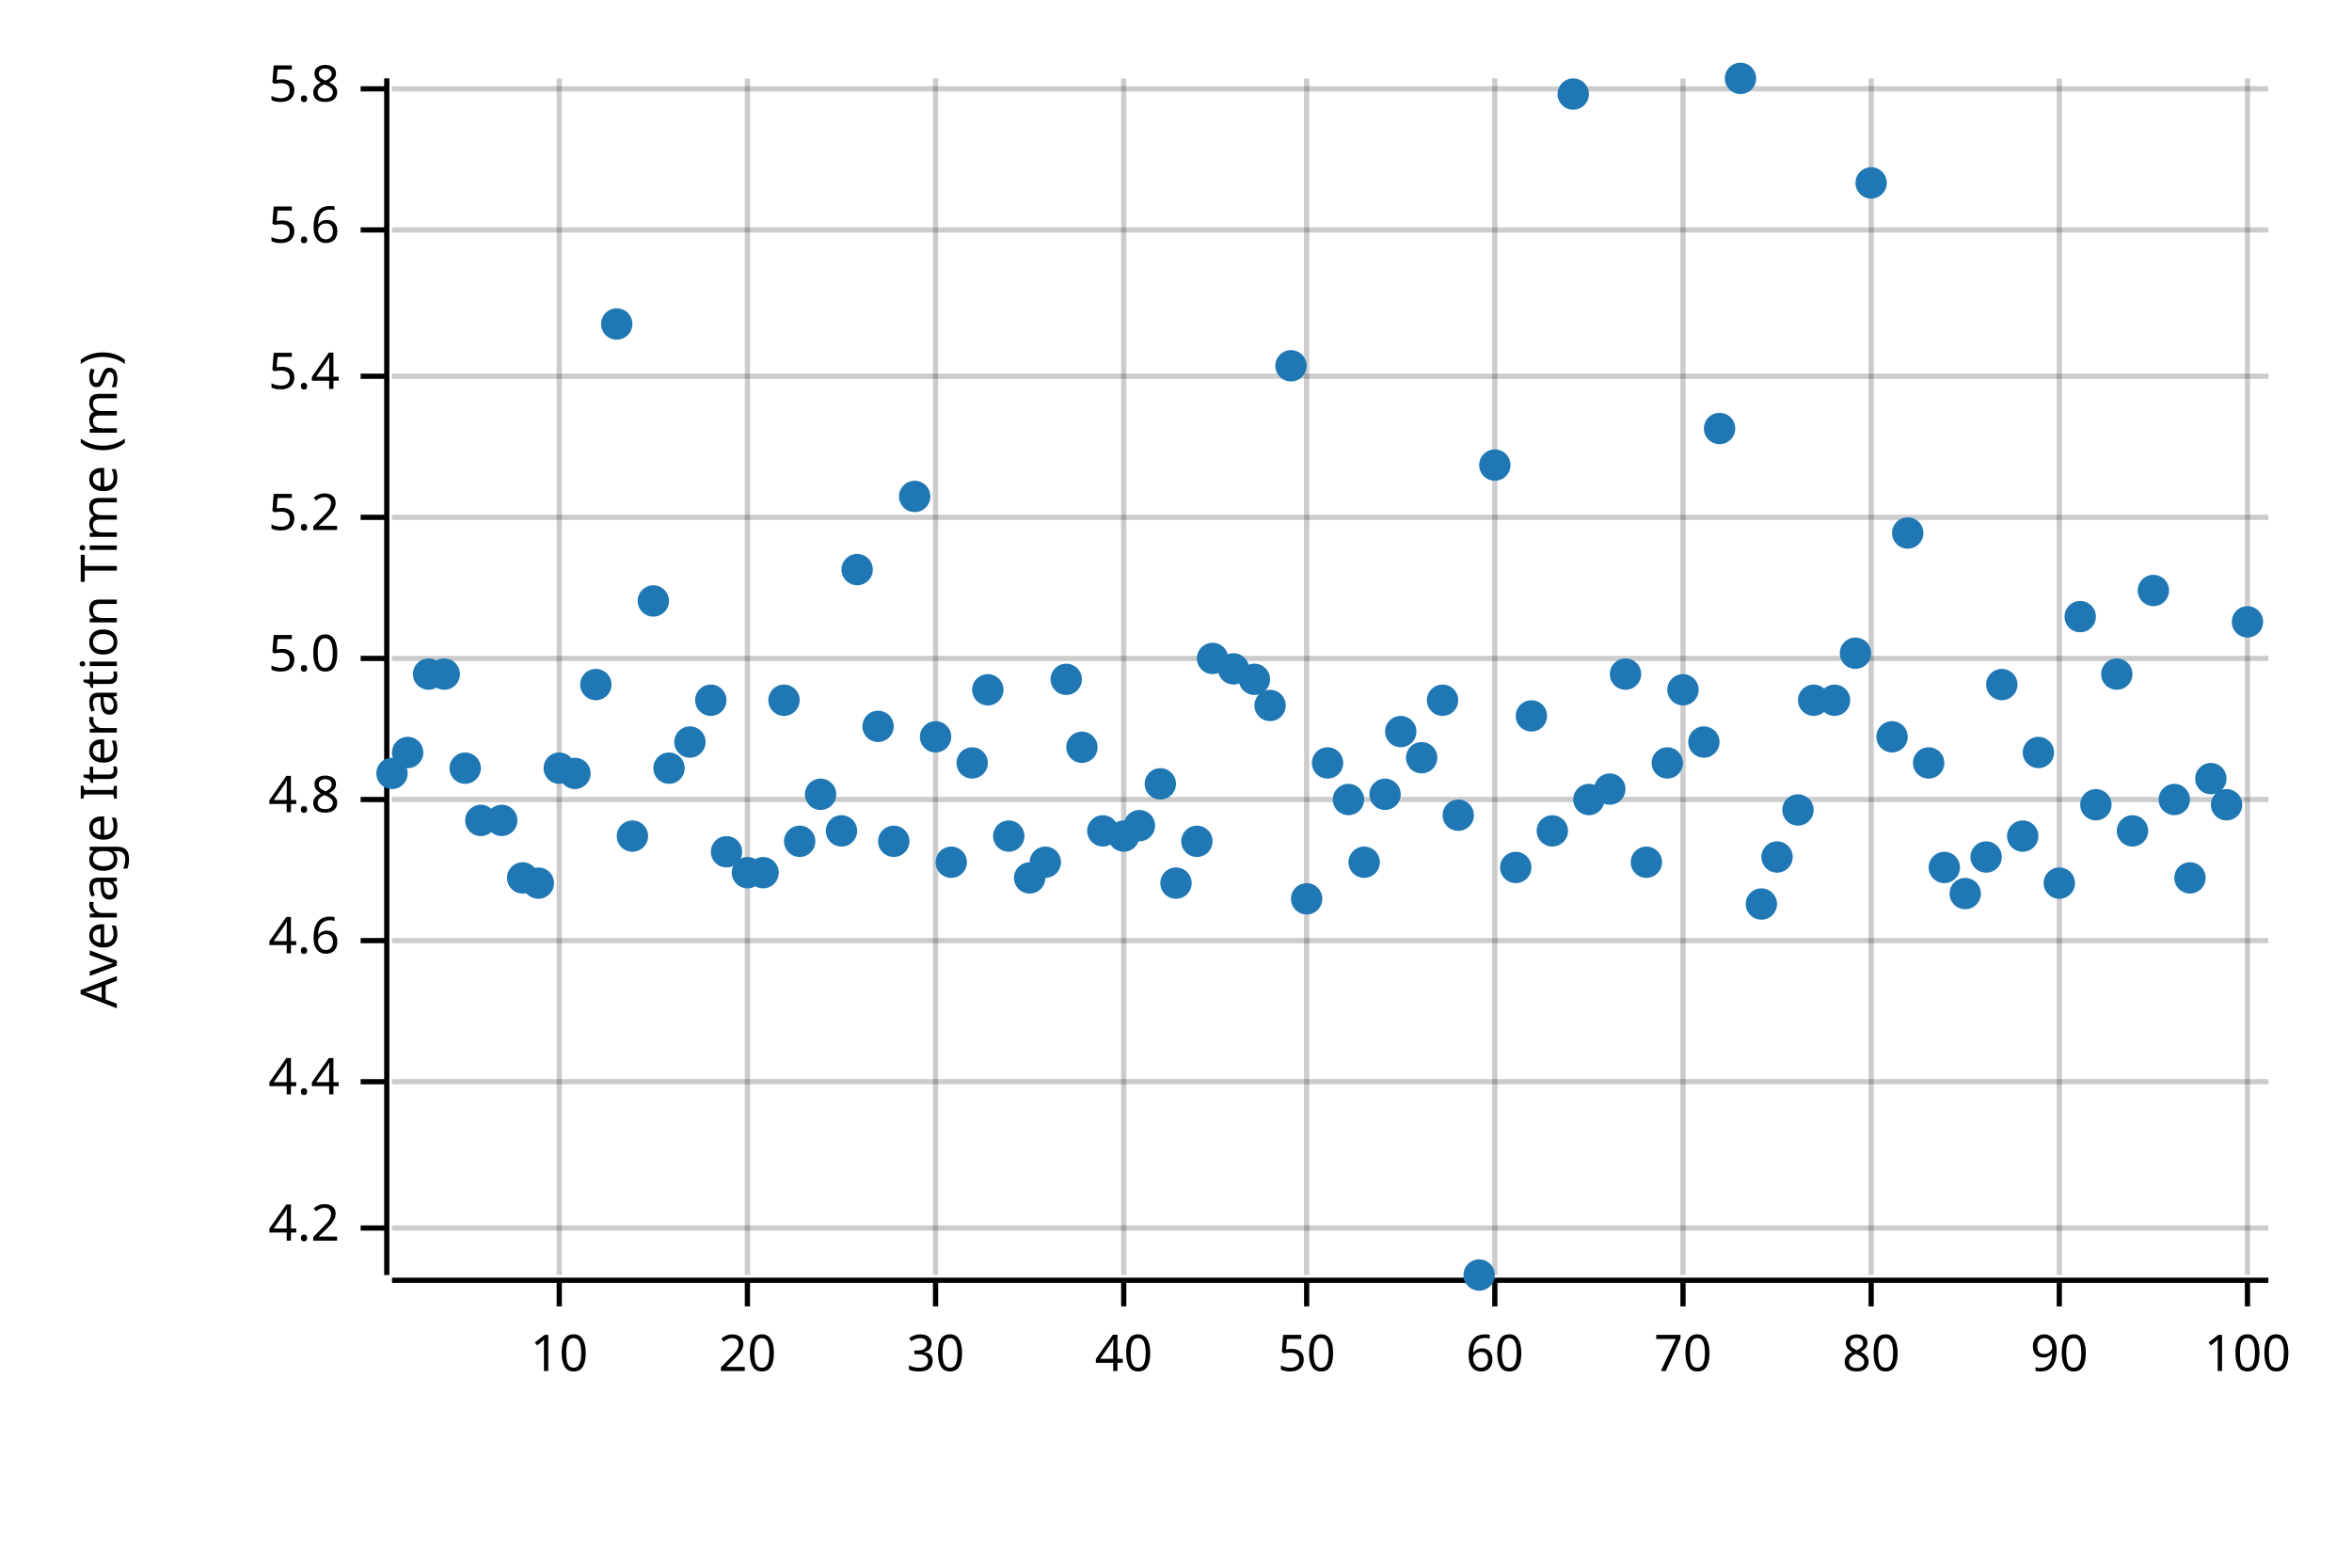
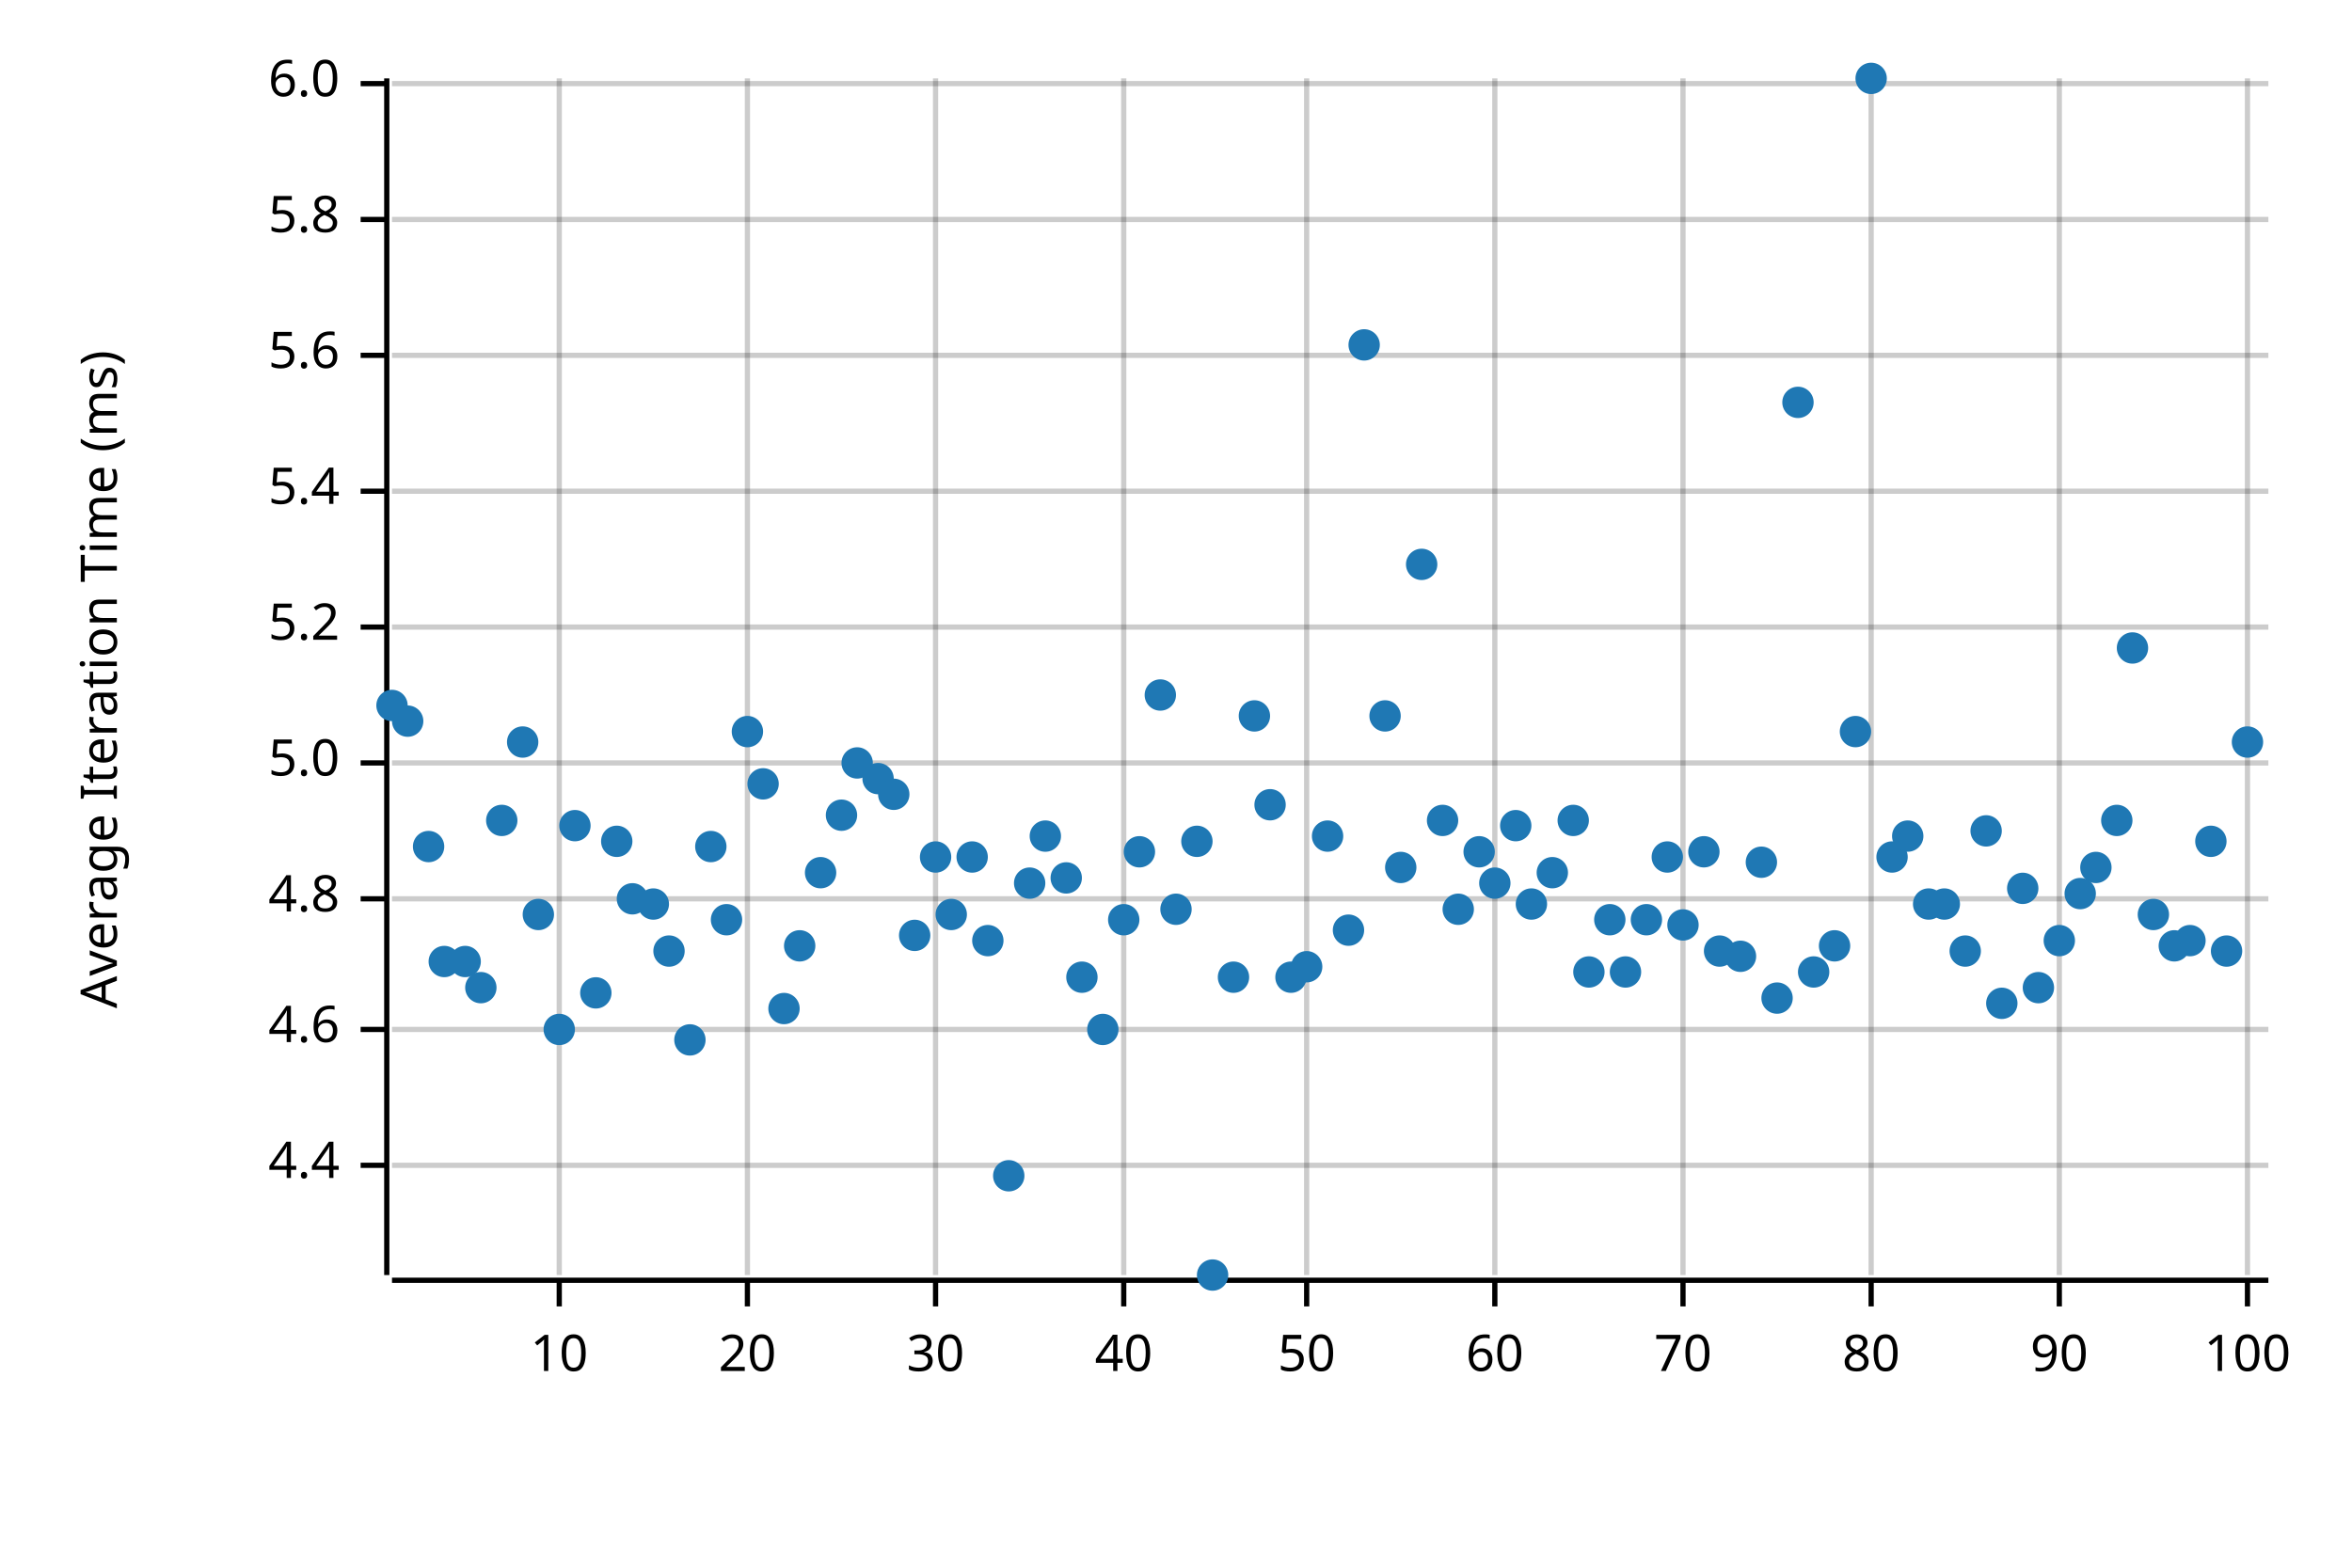
<svg xmlns="http://www.w3.org/2000/svg" width="450" height="300" viewBox="0 0 450 300">
  <text x="15" y="130" dy="0.76em" text-anchor="middle" font-family="sans-serif" font-size="9.677" opacity="1" fill="#000000" transform="rotate(270, 15, 130)">
Average Iteration Time (ms)
</text>
  <line opacity="0.2" stroke="#000000" stroke-width="1" x1="107" y1="244" x2="107" y2="15" />
  <line opacity="0.2" stroke="#000000" stroke-width="1" x1="143" y1="244" x2="143" y2="15" />
  <line opacity="0.2" stroke="#000000" stroke-width="1" x1="179" y1="244" x2="179" y2="15" />
  <line opacity="0.2" stroke="#000000" stroke-width="1" x1="215" y1="244" x2="215" y2="15" />
  <line opacity="0.2" stroke="#000000" stroke-width="1" x1="250" y1="244" x2="250" y2="15" />
  <line opacity="0.2" stroke="#000000" stroke-width="1" x1="286" y1="244" x2="286" y2="15" />
  <line opacity="0.2" stroke="#000000" stroke-width="1" x1="322" y1="244" x2="322" y2="15" />
  <line opacity="0.2" stroke="#000000" stroke-width="1" x1="358" y1="244" x2="358" y2="15" />
  <line opacity="0.2" stroke="#000000" stroke-width="1" x1="394" y1="244" x2="394" y2="15" />
  <line opacity="0.2" stroke="#000000" stroke-width="1" x1="430" y1="244" x2="430" y2="15" />
-   <line opacity="0.2" stroke="#000000" stroke-width="1" x1="75" y1="235" x2="434" y2="235" />
-   <line opacity="0.2" stroke="#000000" stroke-width="1" x1="75" y1="207" x2="434" y2="207" />
-   <line opacity="0.2" stroke="#000000" stroke-width="1" x1="75" y1="180" x2="434" y2="180" />
-   <line opacity="0.2" stroke="#000000" stroke-width="1" x1="75" y1="153" x2="434" y2="153" />
-   <line opacity="0.2" stroke="#000000" stroke-width="1" x1="75" y1="126" x2="434" y2="126" />
-   <line opacity="0.2" stroke="#000000" stroke-width="1" x1="75" y1="99" x2="434" y2="99" />
-   <line opacity="0.2" stroke="#000000" stroke-width="1" x1="75" y1="72" x2="434" y2="72" />
-   <line opacity="0.2" stroke="#000000" stroke-width="1" x1="75" y1="44" x2="434" y2="44" />
-   <line opacity="0.2" stroke="#000000" stroke-width="1" x1="75" y1="17" x2="434" y2="17" />
+   <line opacity="0.2" stroke="#000000" stroke-width="1" x1="75" y1="223" x2="434" y2="223" />
+   <line opacity="0.2" stroke="#000000" stroke-width="1" x1="75" y1="197" x2="434" y2="197" />
+   <line opacity="0.2" stroke="#000000" stroke-width="1" x1="75" y1="172" x2="434" y2="172" />
+   <line opacity="0.2" stroke="#000000" stroke-width="1" x1="75" y1="146" x2="434" y2="146" />
+   <line opacity="0.2" stroke="#000000" stroke-width="1" x1="75" y1="120" x2="434" y2="120" />
+   <line opacity="0.2" stroke="#000000" stroke-width="1" x1="75" y1="94" x2="434" y2="94" />
+   <line opacity="0.2" stroke="#000000" stroke-width="1" x1="75" y1="68" x2="434" y2="68" />
+   <line opacity="0.2" stroke="#000000" stroke-width="1" x1="75" y1="42" x2="434" y2="42" />
+   <line opacity="0.2" stroke="#000000" stroke-width="1" x1="75" y1="16" x2="434" y2="16" />
  <polyline fill="none" opacity="1" stroke="#000000" stroke-width="1" points="74,15 74,244 " />
-   <text x="65" y="235" dy="0.5ex" text-anchor="end" font-family="sans-serif" font-size="9.677" opacity="1" fill="#000000">
- 4.2
- </text>
-   <polyline fill="none" opacity="1" stroke="#000000" stroke-width="1" points="69,235 74,235 " />
-   <text x="65" y="207" dy="0.5ex" text-anchor="end" font-family="sans-serif" font-size="9.677" opacity="1" fill="#000000">
+   <text x="65" y="223" dy="0.5ex" text-anchor="end" font-family="sans-serif" font-size="9.677" opacity="1" fill="#000000">
4.4
</text>
-   <polyline fill="none" opacity="1" stroke="#000000" stroke-width="1" points="69,207 74,207 " />
-   <text x="65" y="180" dy="0.5ex" text-anchor="end" font-family="sans-serif" font-size="9.677" opacity="1" fill="#000000">
+   <polyline fill="none" opacity="1" stroke="#000000" stroke-width="1" points="69,223 74,223 " />
+   <text x="65" y="197" dy="0.5ex" text-anchor="end" font-family="sans-serif" font-size="9.677" opacity="1" fill="#000000">
4.6
</text>
-   <polyline fill="none" opacity="1" stroke="#000000" stroke-width="1" points="69,180 74,180 " />
-   <text x="65" y="153" dy="0.5ex" text-anchor="end" font-family="sans-serif" font-size="9.677" opacity="1" fill="#000000">
+   <polyline fill="none" opacity="1" stroke="#000000" stroke-width="1" points="69,197 74,197 " />
+   <text x="65" y="172" dy="0.5ex" text-anchor="end" font-family="sans-serif" font-size="9.677" opacity="1" fill="#000000">
4.8
</text>
-   <polyline fill="none" opacity="1" stroke="#000000" stroke-width="1" points="69,153 74,153 " />
-   <text x="65" y="126" dy="0.5ex" text-anchor="end" font-family="sans-serif" font-size="9.677" opacity="1" fill="#000000">
+   <polyline fill="none" opacity="1" stroke="#000000" stroke-width="1" points="69,172 74,172 " />
+   <text x="65" y="146" dy="0.5ex" text-anchor="end" font-family="sans-serif" font-size="9.677" opacity="1" fill="#000000">
5.0
</text>
-   <polyline fill="none" opacity="1" stroke="#000000" stroke-width="1" points="69,126 74,126 " />
-   <text x="65" y="99" dy="0.5ex" text-anchor="end" font-family="sans-serif" font-size="9.677" opacity="1" fill="#000000">
+   <polyline fill="none" opacity="1" stroke="#000000" stroke-width="1" points="69,146 74,146 " />
+   <text x="65" y="120" dy="0.5ex" text-anchor="end" font-family="sans-serif" font-size="9.677" opacity="1" fill="#000000">
5.2
</text>
-   <polyline fill="none" opacity="1" stroke="#000000" stroke-width="1" points="69,99 74,99 " />
-   <text x="65" y="72" dy="0.5ex" text-anchor="end" font-family="sans-serif" font-size="9.677" opacity="1" fill="#000000">
+   <polyline fill="none" opacity="1" stroke="#000000" stroke-width="1" points="69,120 74,120 " />
+   <text x="65" y="94" dy="0.5ex" text-anchor="end" font-family="sans-serif" font-size="9.677" opacity="1" fill="#000000">
5.4
</text>
-   <polyline fill="none" opacity="1" stroke="#000000" stroke-width="1" points="69,72 74,72 " />
-   <text x="65" y="44" dy="0.5ex" text-anchor="end" font-family="sans-serif" font-size="9.677" opacity="1" fill="#000000">
+   <polyline fill="none" opacity="1" stroke="#000000" stroke-width="1" points="69,94 74,94 " />
+   <text x="65" y="68" dy="0.5ex" text-anchor="end" font-family="sans-serif" font-size="9.677" opacity="1" fill="#000000">
5.6
</text>
-   <polyline fill="none" opacity="1" stroke="#000000" stroke-width="1" points="69,44 74,44 " />
-   <text x="65" y="17" dy="0.5ex" text-anchor="end" font-family="sans-serif" font-size="9.677" opacity="1" fill="#000000">
+   <polyline fill="none" opacity="1" stroke="#000000" stroke-width="1" points="69,68 74,68 " />
+   <text x="65" y="42" dy="0.5ex" text-anchor="end" font-family="sans-serif" font-size="9.677" opacity="1" fill="#000000">
5.8
</text>
-   <polyline fill="none" opacity="1" stroke="#000000" stroke-width="1" points="69,17 74,17 " />
+   <polyline fill="none" opacity="1" stroke="#000000" stroke-width="1" points="69,42 74,42 " />
+   <text x="65" y="16" dy="0.5ex" text-anchor="end" font-family="sans-serif" font-size="9.677" opacity="1" fill="#000000">
+ 6.0
+ </text>
+   <polyline fill="none" opacity="1" stroke="#000000" stroke-width="1" points="69,16 74,16 " />
  <polyline fill="none" opacity="1" stroke="#000000" stroke-width="1" points="75,245 434,245 " />
  <text x="107" y="255" dy="0.76em" text-anchor="middle" font-family="sans-serif" font-size="9.677" opacity="1" fill="#000000">
10
</text>
  <polyline fill="none" opacity="1" stroke="#000000" stroke-width="1" points="107,245 107,250 " />
  <text x="143" y="255" dy="0.76em" text-anchor="middle" font-family="sans-serif" font-size="9.677" opacity="1" fill="#000000">
20
</text>
  <polyline fill="none" opacity="1" stroke="#000000" stroke-width="1" points="143,245 143,250 " />
  <text x="179" y="255" dy="0.76em" text-anchor="middle" font-family="sans-serif" font-size="9.677" opacity="1" fill="#000000">
30
</text>
  <polyline fill="none" opacity="1" stroke="#000000" stroke-width="1" points="179,245 179,250 " />
  <text x="215" y="255" dy="0.76em" text-anchor="middle" font-family="sans-serif" font-size="9.677" opacity="1" fill="#000000">
40
</text>
  <polyline fill="none" opacity="1" stroke="#000000" stroke-width="1" points="215,245 215,250 " />
  <text x="250" y="255" dy="0.76em" text-anchor="middle" font-family="sans-serif" font-size="9.677" opacity="1" fill="#000000">
50
</text>
  <polyline fill="none" opacity="1" stroke="#000000" stroke-width="1" points="250,245 250,250 " />
  <text x="286" y="255" dy="0.76em" text-anchor="middle" font-family="sans-serif" font-size="9.677" opacity="1" fill="#000000">
60
</text>
  <polyline fill="none" opacity="1" stroke="#000000" stroke-width="1" points="286,245 286,250 " />
  <text x="322" y="255" dy="0.76em" text-anchor="middle" font-family="sans-serif" font-size="9.677" opacity="1" fill="#000000">
70
</text>
  <polyline fill="none" opacity="1" stroke="#000000" stroke-width="1" points="322,245 322,250 " />
  <text x="358" y="255" dy="0.76em" text-anchor="middle" font-family="sans-serif" font-size="9.677" opacity="1" fill="#000000">
80
</text>
  <polyline fill="none" opacity="1" stroke="#000000" stroke-width="1" points="358,245 358,250 " />
  <text x="394" y="255" dy="0.76em" text-anchor="middle" font-family="sans-serif" font-size="9.677" opacity="1" fill="#000000">
90
</text>
  <polyline fill="none" opacity="1" stroke="#000000" stroke-width="1" points="394,245 394,250 " />
  <text x="430" y="255" dy="0.76em" text-anchor="middle" font-family="sans-serif" font-size="9.677" opacity="1" fill="#000000">
100
</text>
  <polyline fill="none" opacity="1" stroke="#000000" stroke-width="1" points="430,245 430,250 " />
-   <circle cx="75" cy="148" r="3" opacity="1" fill="#1F78B4" stroke="none" stroke-width="1" />
-   <circle cx="78" cy="144" r="3" opacity="1" fill="#1F78B4" stroke="none" stroke-width="1" />
-   <circle cx="82" cy="129" r="3" opacity="1" fill="#1F78B4" stroke="none" stroke-width="1" />
-   <circle cx="85" cy="129" r="3" opacity="1" fill="#1F78B4" stroke="none" stroke-width="1" />
-   <circle cx="89" cy="147" r="3" opacity="1" fill="#1F78B4" stroke="none" stroke-width="1" />
-   <circle cx="92" cy="157" r="3" opacity="1" fill="#1F78B4" stroke="none" stroke-width="1" />
+   <circle cx="75" cy="135" r="3" opacity="1" fill="#1F78B4" stroke="none" stroke-width="1" />
+   <circle cx="78" cy="138" r="3" opacity="1" fill="#1F78B4" stroke="none" stroke-width="1" />
+   <circle cx="82" cy="162" r="3" opacity="1" fill="#1F78B4" stroke="none" stroke-width="1" />
+   <circle cx="85" cy="184" r="3" opacity="1" fill="#1F78B4" stroke="none" stroke-width="1" />
+   <circle cx="89" cy="184" r="3" opacity="1" fill="#1F78B4" stroke="none" stroke-width="1" />
+   <circle cx="92" cy="189" r="3" opacity="1" fill="#1F78B4" stroke="none" stroke-width="1" />
  <circle cx="96" cy="157" r="3" opacity="1" fill="#1F78B4" stroke="none" stroke-width="1" />
-   <circle cx="100" cy="168" r="3" opacity="1" fill="#1F78B4" stroke="none" stroke-width="1" />
-   <circle cx="103" cy="169" r="3" opacity="1" fill="#1F78B4" stroke="none" stroke-width="1" />
-   <circle cx="107" cy="147" r="3" opacity="1" fill="#1F78B4" stroke="none" stroke-width="1" />
-   <circle cx="110" cy="148" r="3" opacity="1" fill="#1F78B4" stroke="none" stroke-width="1" />
-   <circle cx="114" cy="131" r="3" opacity="1" fill="#1F78B4" stroke="none" stroke-width="1" />
-   <circle cx="118" cy="62" r="3" opacity="1" fill="#1F78B4" stroke="none" stroke-width="1" />
-   <circle cx="121" cy="160" r="3" opacity="1" fill="#1F78B4" stroke="none" stroke-width="1" />
-   <circle cx="125" cy="115" r="3" opacity="1" fill="#1F78B4" stroke="none" stroke-width="1" />
-   <circle cx="128" cy="147" r="3" opacity="1" fill="#1F78B4" stroke="none" stroke-width="1" />
-   <circle cx="132" cy="142" r="3" opacity="1" fill="#1F78B4" stroke="none" stroke-width="1" />
-   <circle cx="136" cy="134" r="3" opacity="1" fill="#1F78B4" stroke="none" stroke-width="1" />
-   <circle cx="139" cy="163" r="3" opacity="1" fill="#1F78B4" stroke="none" stroke-width="1" />
-   <circle cx="143" cy="167" r="3" opacity="1" fill="#1F78B4" stroke="none" stroke-width="1" />
-   <circle cx="146" cy="167" r="3" opacity="1" fill="#1F78B4" stroke="none" stroke-width="1" />
-   <circle cx="150" cy="134" r="3" opacity="1" fill="#1F78B4" stroke="none" stroke-width="1" />
-   <circle cx="153" cy="161" r="3" opacity="1" fill="#1F78B4" stroke="none" stroke-width="1" />
-   <circle cx="157" cy="152" r="3" opacity="1" fill="#1F78B4" stroke="none" stroke-width="1" />
-   <circle cx="161" cy="159" r="3" opacity="1" fill="#1F78B4" stroke="none" stroke-width="1" />
-   <circle cx="164" cy="109" r="3" opacity="1" fill="#1F78B4" stroke="none" stroke-width="1" />
-   <circle cx="168" cy="139" r="3" opacity="1" fill="#1F78B4" stroke="none" stroke-width="1" />
-   <circle cx="171" cy="161" r="3" opacity="1" fill="#1F78B4" stroke="none" stroke-width="1" />
-   <circle cx="175" cy="95" r="3" opacity="1" fill="#1F78B4" stroke="none" stroke-width="1" />
-   <circle cx="179" cy="141" r="3" opacity="1" fill="#1F78B4" stroke="none" stroke-width="1" />
-   <circle cx="182" cy="165" r="3" opacity="1" fill="#1F78B4" stroke="none" stroke-width="1" />
-   <circle cx="186" cy="146" r="3" opacity="1" fill="#1F78B4" stroke="none" stroke-width="1" />
-   <circle cx="189" cy="132" r="3" opacity="1" fill="#1F78B4" stroke="none" stroke-width="1" />
-   <circle cx="193" cy="160" r="3" opacity="1" fill="#1F78B4" stroke="none" stroke-width="1" />
-   <circle cx="197" cy="168" r="3" opacity="1" fill="#1F78B4" stroke="none" stroke-width="1" />
-   <circle cx="200" cy="165" r="3" opacity="1" fill="#1F78B4" stroke="none" stroke-width="1" />
-   <circle cx="204" cy="130" r="3" opacity="1" fill="#1F78B4" stroke="none" stroke-width="1" />
-   <circle cx="207" cy="143" r="3" opacity="1" fill="#1F78B4" stroke="none" stroke-width="1" />
-   <circle cx="211" cy="159" r="3" opacity="1" fill="#1F78B4" stroke="none" stroke-width="1" />
-   <circle cx="215" cy="160" r="3" opacity="1" fill="#1F78B4" stroke="none" stroke-width="1" />
-   <circle cx="218" cy="158" r="3" opacity="1" fill="#1F78B4" stroke="none" stroke-width="1" />
-   <circle cx="222" cy="150" r="3" opacity="1" fill="#1F78B4" stroke="none" stroke-width="1" />
-   <circle cx="225" cy="169" r="3" opacity="1" fill="#1F78B4" stroke="none" stroke-width="1" />
+   <circle cx="100" cy="142" r="3" opacity="1" fill="#1F78B4" stroke="none" stroke-width="1" />
+   <circle cx="103" cy="175" r="3" opacity="1" fill="#1F78B4" stroke="none" stroke-width="1" />
+   <circle cx="107" cy="197" r="3" opacity="1" fill="#1F78B4" stroke="none" stroke-width="1" />
+   <circle cx="110" cy="158" r="3" opacity="1" fill="#1F78B4" stroke="none" stroke-width="1" />
+   <circle cx="114" cy="190" r="3" opacity="1" fill="#1F78B4" stroke="none" stroke-width="1" />
+   <circle cx="118" cy="161" r="3" opacity="1" fill="#1F78B4" stroke="none" stroke-width="1" />
+   <circle cx="121" cy="172" r="3" opacity="1" fill="#1F78B4" stroke="none" stroke-width="1" />
+   <circle cx="125" cy="173" r="3" opacity="1" fill="#1F78B4" stroke="none" stroke-width="1" />
+   <circle cx="128" cy="182" r="3" opacity="1" fill="#1F78B4" stroke="none" stroke-width="1" />
+   <circle cx="132" cy="199" r="3" opacity="1" fill="#1F78B4" stroke="none" stroke-width="1" />
+   <circle cx="136" cy="162" r="3" opacity="1" fill="#1F78B4" stroke="none" stroke-width="1" />
+   <circle cx="139" cy="176" r="3" opacity="1" fill="#1F78B4" stroke="none" stroke-width="1" />
+   <circle cx="143" cy="140" r="3" opacity="1" fill="#1F78B4" stroke="none" stroke-width="1" />
+   <circle cx="146" cy="150" r="3" opacity="1" fill="#1F78B4" stroke="none" stroke-width="1" />
+   <circle cx="150" cy="193" r="3" opacity="1" fill="#1F78B4" stroke="none" stroke-width="1" />
+   <circle cx="153" cy="181" r="3" opacity="1" fill="#1F78B4" stroke="none" stroke-width="1" />
+   <circle cx="157" cy="167" r="3" opacity="1" fill="#1F78B4" stroke="none" stroke-width="1" />
+   <circle cx="161" cy="156" r="3" opacity="1" fill="#1F78B4" stroke="none" stroke-width="1" />
+   <circle cx="164" cy="146" r="3" opacity="1" fill="#1F78B4" stroke="none" stroke-width="1" />
+   <circle cx="168" cy="149" r="3" opacity="1" fill="#1F78B4" stroke="none" stroke-width="1" />
+   <circle cx="171" cy="152" r="3" opacity="1" fill="#1F78B4" stroke="none" stroke-width="1" />
+   <circle cx="175" cy="179" r="3" opacity="1" fill="#1F78B4" stroke="none" stroke-width="1" />
+   <circle cx="179" cy="164" r="3" opacity="1" fill="#1F78B4" stroke="none" stroke-width="1" />
+   <circle cx="182" cy="175" r="3" opacity="1" fill="#1F78B4" stroke="none" stroke-width="1" />
+   <circle cx="186" cy="164" r="3" opacity="1" fill="#1F78B4" stroke="none" stroke-width="1" />
+   <circle cx="189" cy="180" r="3" opacity="1" fill="#1F78B4" stroke="none" stroke-width="1" />
+   <circle cx="193" cy="225" r="3" opacity="1" fill="#1F78B4" stroke="none" stroke-width="1" />
+   <circle cx="197" cy="169" r="3" opacity="1" fill="#1F78B4" stroke="none" stroke-width="1" />
+   <circle cx="200" cy="160" r="3" opacity="1" fill="#1F78B4" stroke="none" stroke-width="1" />
+   <circle cx="204" cy="168" r="3" opacity="1" fill="#1F78B4" stroke="none" stroke-width="1" />
+   <circle cx="207" cy="187" r="3" opacity="1" fill="#1F78B4" stroke="none" stroke-width="1" />
+   <circle cx="211" cy="197" r="3" opacity="1" fill="#1F78B4" stroke="none" stroke-width="1" />
+   <circle cx="215" cy="176" r="3" opacity="1" fill="#1F78B4" stroke="none" stroke-width="1" />
+   <circle cx="218" cy="163" r="3" opacity="1" fill="#1F78B4" stroke="none" stroke-width="1" />
+   <circle cx="222" cy="133" r="3" opacity="1" fill="#1F78B4" stroke="none" stroke-width="1" />
+   <circle cx="225" cy="174" r="3" opacity="1" fill="#1F78B4" stroke="none" stroke-width="1" />
  <circle cx="229" cy="161" r="3" opacity="1" fill="#1F78B4" stroke="none" stroke-width="1" />
-   <circle cx="232" cy="126" r="3" opacity="1" fill="#1F78B4" stroke="none" stroke-width="1" />
-   <circle cx="236" cy="128" r="3" opacity="1" fill="#1F78B4" stroke="none" stroke-width="1" />
-   <circle cx="240" cy="130" r="3" opacity="1" fill="#1F78B4" stroke="none" stroke-width="1" />
-   <circle cx="243" cy="135" r="3" opacity="1" fill="#1F78B4" stroke="none" stroke-width="1" />
-   <circle cx="247" cy="70" r="3" opacity="1" fill="#1F78B4" stroke="none" stroke-width="1" />
-   <circle cx="250" cy="172" r="3" opacity="1" fill="#1F78B4" stroke="none" stroke-width="1" />
-   <circle cx="254" cy="146" r="3" opacity="1" fill="#1F78B4" stroke="none" stroke-width="1" />
-   <circle cx="258" cy="153" r="3" opacity="1" fill="#1F78B4" stroke="none" stroke-width="1" />
-   <circle cx="261" cy="165" r="3" opacity="1" fill="#1F78B4" stroke="none" stroke-width="1" />
-   <circle cx="265" cy="152" r="3" opacity="1" fill="#1F78B4" stroke="none" stroke-width="1" />
-   <circle cx="268" cy="140" r="3" opacity="1" fill="#1F78B4" stroke="none" stroke-width="1" />
-   <circle cx="272" cy="145" r="3" opacity="1" fill="#1F78B4" stroke="none" stroke-width="1" />
-   <circle cx="276" cy="134" r="3" opacity="1" fill="#1F78B4" stroke="none" stroke-width="1" />
-   <circle cx="279" cy="156" r="3" opacity="1" fill="#1F78B4" stroke="none" stroke-width="1" />
-   <circle cx="283" cy="244" r="3" opacity="1" fill="#1F78B4" stroke="none" stroke-width="1" />
-   <circle cx="286" cy="89" r="3" opacity="1" fill="#1F78B4" stroke="none" stroke-width="1" />
-   <circle cx="290" cy="166" r="3" opacity="1" fill="#1F78B4" stroke="none" stroke-width="1" />
-   <circle cx="293" cy="137" r="3" opacity="1" fill="#1F78B4" stroke="none" stroke-width="1" />
-   <circle cx="297" cy="159" r="3" opacity="1" fill="#1F78B4" stroke="none" stroke-width="1" />
-   <circle cx="301" cy="18" r="3" opacity="1" fill="#1F78B4" stroke="none" stroke-width="1" />
-   <circle cx="304" cy="153" r="3" opacity="1" fill="#1F78B4" stroke="none" stroke-width="1" />
-   <circle cx="308" cy="151" r="3" opacity="1" fill="#1F78B4" stroke="none" stroke-width="1" />
-   <circle cx="311" cy="129" r="3" opacity="1" fill="#1F78B4" stroke="none" stroke-width="1" />
-   <circle cx="315" cy="165" r="3" opacity="1" fill="#1F78B4" stroke="none" stroke-width="1" />
-   <circle cx="319" cy="146" r="3" opacity="1" fill="#1F78B4" stroke="none" stroke-width="1" />
-   <circle cx="322" cy="132" r="3" opacity="1" fill="#1F78B4" stroke="none" stroke-width="1" />
-   <circle cx="326" cy="142" r="3" opacity="1" fill="#1F78B4" stroke="none" stroke-width="1" />
-   <circle cx="329" cy="82" r="3" opacity="1" fill="#1F78B4" stroke="none" stroke-width="1" />
-   <circle cx="333" cy="15" r="3" opacity="1" fill="#1F78B4" stroke="none" stroke-width="1" />
-   <circle cx="337" cy="173" r="3" opacity="1" fill="#1F78B4" stroke="none" stroke-width="1" />
-   <circle cx="340" cy="164" r="3" opacity="1" fill="#1F78B4" stroke="none" stroke-width="1" />
-   <circle cx="344" cy="155" r="3" opacity="1" fill="#1F78B4" stroke="none" stroke-width="1" />
-   <circle cx="347" cy="134" r="3" opacity="1" fill="#1F78B4" stroke="none" stroke-width="1" />
-   <circle cx="351" cy="134" r="3" opacity="1" fill="#1F78B4" stroke="none" stroke-width="1" />
-   <circle cx="355" cy="125" r="3" opacity="1" fill="#1F78B4" stroke="none" stroke-width="1" />
-   <circle cx="358" cy="35" r="3" opacity="1" fill="#1F78B4" stroke="none" stroke-width="1" />
-   <circle cx="362" cy="141" r="3" opacity="1" fill="#1F78B4" stroke="none" stroke-width="1" />
-   <circle cx="365" cy="102" r="3" opacity="1" fill="#1F78B4" stroke="none" stroke-width="1" />
-   <circle cx="369" cy="146" r="3" opacity="1" fill="#1F78B4" stroke="none" stroke-width="1" />
-   <circle cx="372" cy="166" r="3" opacity="1" fill="#1F78B4" stroke="none" stroke-width="1" />
-   <circle cx="376" cy="171" r="3" opacity="1" fill="#1F78B4" stroke="none" stroke-width="1" />
-   <circle cx="380" cy="164" r="3" opacity="1" fill="#1F78B4" stroke="none" stroke-width="1" />
-   <circle cx="383" cy="131" r="3" opacity="1" fill="#1F78B4" stroke="none" stroke-width="1" />
-   <circle cx="387" cy="160" r="3" opacity="1" fill="#1F78B4" stroke="none" stroke-width="1" />
-   <circle cx="390" cy="144" r="3" opacity="1" fill="#1F78B4" stroke="none" stroke-width="1" />
-   <circle cx="394" cy="169" r="3" opacity="1" fill="#1F78B4" stroke="none" stroke-width="1" />
-   <circle cx="398" cy="118" r="3" opacity="1" fill="#1F78B4" stroke="none" stroke-width="1" />
-   <circle cx="401" cy="154" r="3" opacity="1" fill="#1F78B4" stroke="none" stroke-width="1" />
-   <circle cx="405" cy="129" r="3" opacity="1" fill="#1F78B4" stroke="none" stroke-width="1" />
-   <circle cx="408" cy="159" r="3" opacity="1" fill="#1F78B4" stroke="none" stroke-width="1" />
-   <circle cx="412" cy="113" r="3" opacity="1" fill="#1F78B4" stroke="none" stroke-width="1" />
-   <circle cx="416" cy="153" r="3" opacity="1" fill="#1F78B4" stroke="none" stroke-width="1" />
-   <circle cx="419" cy="168" r="3" opacity="1" fill="#1F78B4" stroke="none" stroke-width="1" />
-   <circle cx="423" cy="149" r="3" opacity="1" fill="#1F78B4" stroke="none" stroke-width="1" />
-   <circle cx="426" cy="154" r="3" opacity="1" fill="#1F78B4" stroke="none" stroke-width="1" />
-   <circle cx="430" cy="119" r="3" opacity="1" fill="#1F78B4" stroke="none" stroke-width="1" />
+   <circle cx="232" cy="244" r="3" opacity="1" fill="#1F78B4" stroke="none" stroke-width="1" />
+   <circle cx="236" cy="187" r="3" opacity="1" fill="#1F78B4" stroke="none" stroke-width="1" />
+   <circle cx="240" cy="137" r="3" opacity="1" fill="#1F78B4" stroke="none" stroke-width="1" />
+   <circle cx="243" cy="154" r="3" opacity="1" fill="#1F78B4" stroke="none" stroke-width="1" />
+   <circle cx="247" cy="187" r="3" opacity="1" fill="#1F78B4" stroke="none" stroke-width="1" />
+   <circle cx="250" cy="185" r="3" opacity="1" fill="#1F78B4" stroke="none" stroke-width="1" />
+   <circle cx="254" cy="160" r="3" opacity="1" fill="#1F78B4" stroke="none" stroke-width="1" />
+   <circle cx="258" cy="178" r="3" opacity="1" fill="#1F78B4" stroke="none" stroke-width="1" />
+   <circle cx="261" cy="66" r="3" opacity="1" fill="#1F78B4" stroke="none" stroke-width="1" />
+   <circle cx="265" cy="137" r="3" opacity="1" fill="#1F78B4" stroke="none" stroke-width="1" />
+   <circle cx="268" cy="166" r="3" opacity="1" fill="#1F78B4" stroke="none" stroke-width="1" />
+   <circle cx="272" cy="108" r="3" opacity="1" fill="#1F78B4" stroke="none" stroke-width="1" />
+   <circle cx="276" cy="157" r="3" opacity="1" fill="#1F78B4" stroke="none" stroke-width="1" />
+   <circle cx="279" cy="174" r="3" opacity="1" fill="#1F78B4" stroke="none" stroke-width="1" />
+   <circle cx="283" cy="163" r="3" opacity="1" fill="#1F78B4" stroke="none" stroke-width="1" />
+   <circle cx="286" cy="169" r="3" opacity="1" fill="#1F78B4" stroke="none" stroke-width="1" />
+   <circle cx="290" cy="158" r="3" opacity="1" fill="#1F78B4" stroke="none" stroke-width="1" />
+   <circle cx="293" cy="173" r="3" opacity="1" fill="#1F78B4" stroke="none" stroke-width="1" />
+   <circle cx="297" cy="167" r="3" opacity="1" fill="#1F78B4" stroke="none" stroke-width="1" />
+   <circle cx="301" cy="157" r="3" opacity="1" fill="#1F78B4" stroke="none" stroke-width="1" />
+   <circle cx="304" cy="186" r="3" opacity="1" fill="#1F78B4" stroke="none" stroke-width="1" />
+   <circle cx="308" cy="176" r="3" opacity="1" fill="#1F78B4" stroke="none" stroke-width="1" />
+   <circle cx="311" cy="186" r="3" opacity="1" fill="#1F78B4" stroke="none" stroke-width="1" />
+   <circle cx="315" cy="176" r="3" opacity="1" fill="#1F78B4" stroke="none" stroke-width="1" />
+   <circle cx="319" cy="164" r="3" opacity="1" fill="#1F78B4" stroke="none" stroke-width="1" />
+   <circle cx="322" cy="177" r="3" opacity="1" fill="#1F78B4" stroke="none" stroke-width="1" />
+   <circle cx="326" cy="163" r="3" opacity="1" fill="#1F78B4" stroke="none" stroke-width="1" />
+   <circle cx="329" cy="182" r="3" opacity="1" fill="#1F78B4" stroke="none" stroke-width="1" />
+   <circle cx="333" cy="183" r="3" opacity="1" fill="#1F78B4" stroke="none" stroke-width="1" />
+   <circle cx="337" cy="165" r="3" opacity="1" fill="#1F78B4" stroke="none" stroke-width="1" />
+   <circle cx="340" cy="191" r="3" opacity="1" fill="#1F78B4" stroke="none" stroke-width="1" />
+   <circle cx="344" cy="77" r="3" opacity="1" fill="#1F78B4" stroke="none" stroke-width="1" />
+   <circle cx="347" cy="186" r="3" opacity="1" fill="#1F78B4" stroke="none" stroke-width="1" />
+   <circle cx="351" cy="181" r="3" opacity="1" fill="#1F78B4" stroke="none" stroke-width="1" />
+   <circle cx="355" cy="140" r="3" opacity="1" fill="#1F78B4" stroke="none" stroke-width="1" />
+   <circle cx="358" cy="15" r="3" opacity="1" fill="#1F78B4" stroke="none" stroke-width="1" />
+   <circle cx="362" cy="164" r="3" opacity="1" fill="#1F78B4" stroke="none" stroke-width="1" />
+   <circle cx="365" cy="160" r="3" opacity="1" fill="#1F78B4" stroke="none" stroke-width="1" />
+   <circle cx="369" cy="173" r="3" opacity="1" fill="#1F78B4" stroke="none" stroke-width="1" />
+   <circle cx="372" cy="173" r="3" opacity="1" fill="#1F78B4" stroke="none" stroke-width="1" />
+   <circle cx="376" cy="182" r="3" opacity="1" fill="#1F78B4" stroke="none" stroke-width="1" />
+   <circle cx="380" cy="159" r="3" opacity="1" fill="#1F78B4" stroke="none" stroke-width="1" />
+   <circle cx="383" cy="192" r="3" opacity="1" fill="#1F78B4" stroke="none" stroke-width="1" />
+   <circle cx="387" cy="170" r="3" opacity="1" fill="#1F78B4" stroke="none" stroke-width="1" />
+   <circle cx="390" cy="189" r="3" opacity="1" fill="#1F78B4" stroke="none" stroke-width="1" />
+   <circle cx="394" cy="180" r="3" opacity="1" fill="#1F78B4" stroke="none" stroke-width="1" />
+   <circle cx="398" cy="171" r="3" opacity="1" fill="#1F78B4" stroke="none" stroke-width="1" />
+   <circle cx="401" cy="166" r="3" opacity="1" fill="#1F78B4" stroke="none" stroke-width="1" />
+   <circle cx="405" cy="157" r="3" opacity="1" fill="#1F78B4" stroke="none" stroke-width="1" />
+   <circle cx="408" cy="124" r="3" opacity="1" fill="#1F78B4" stroke="none" stroke-width="1" />
+   <circle cx="412" cy="175" r="3" opacity="1" fill="#1F78B4" stroke="none" stroke-width="1" />
+   <circle cx="416" cy="181" r="3" opacity="1" fill="#1F78B4" stroke="none" stroke-width="1" />
+   <circle cx="419" cy="180" r="3" opacity="1" fill="#1F78B4" stroke="none" stroke-width="1" />
+   <circle cx="423" cy="161" r="3" opacity="1" fill="#1F78B4" stroke="none" stroke-width="1" />
+   <circle cx="426" cy="182" r="3" opacity="1" fill="#1F78B4" stroke="none" stroke-width="1" />
+   <circle cx="430" cy="142" r="3" opacity="1" fill="#1F78B4" stroke="none" stroke-width="1" />
</svg>
